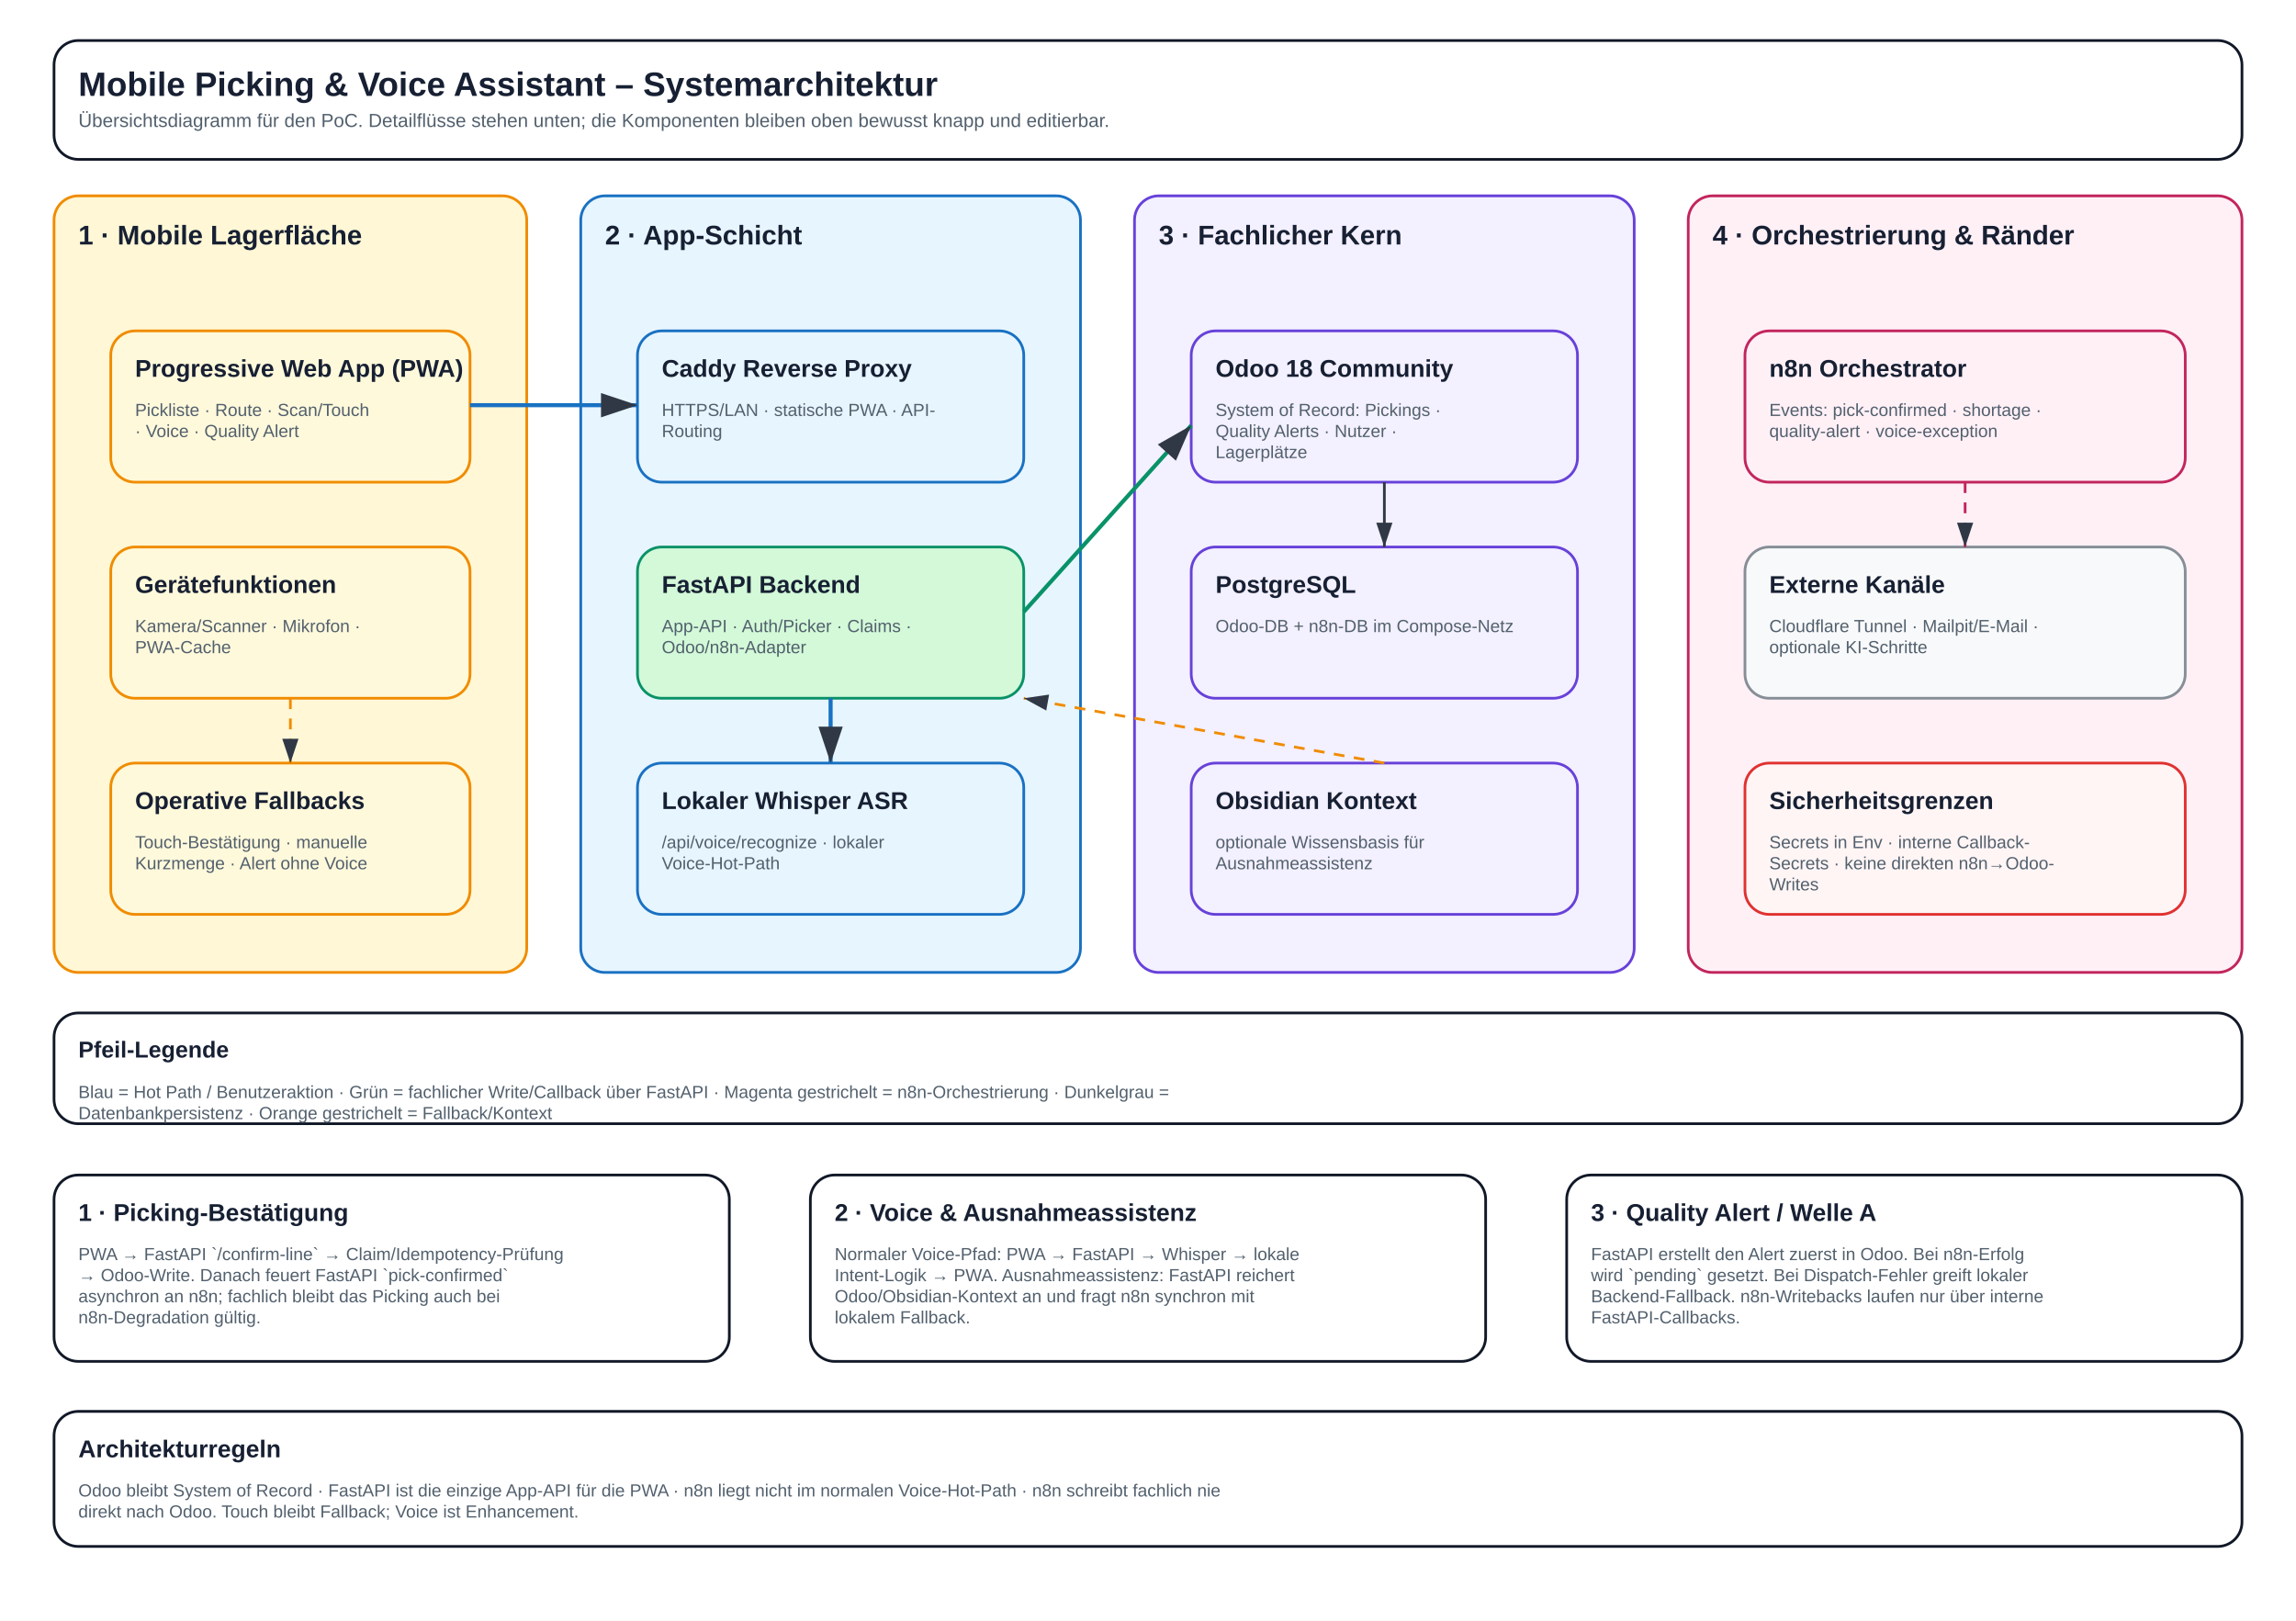
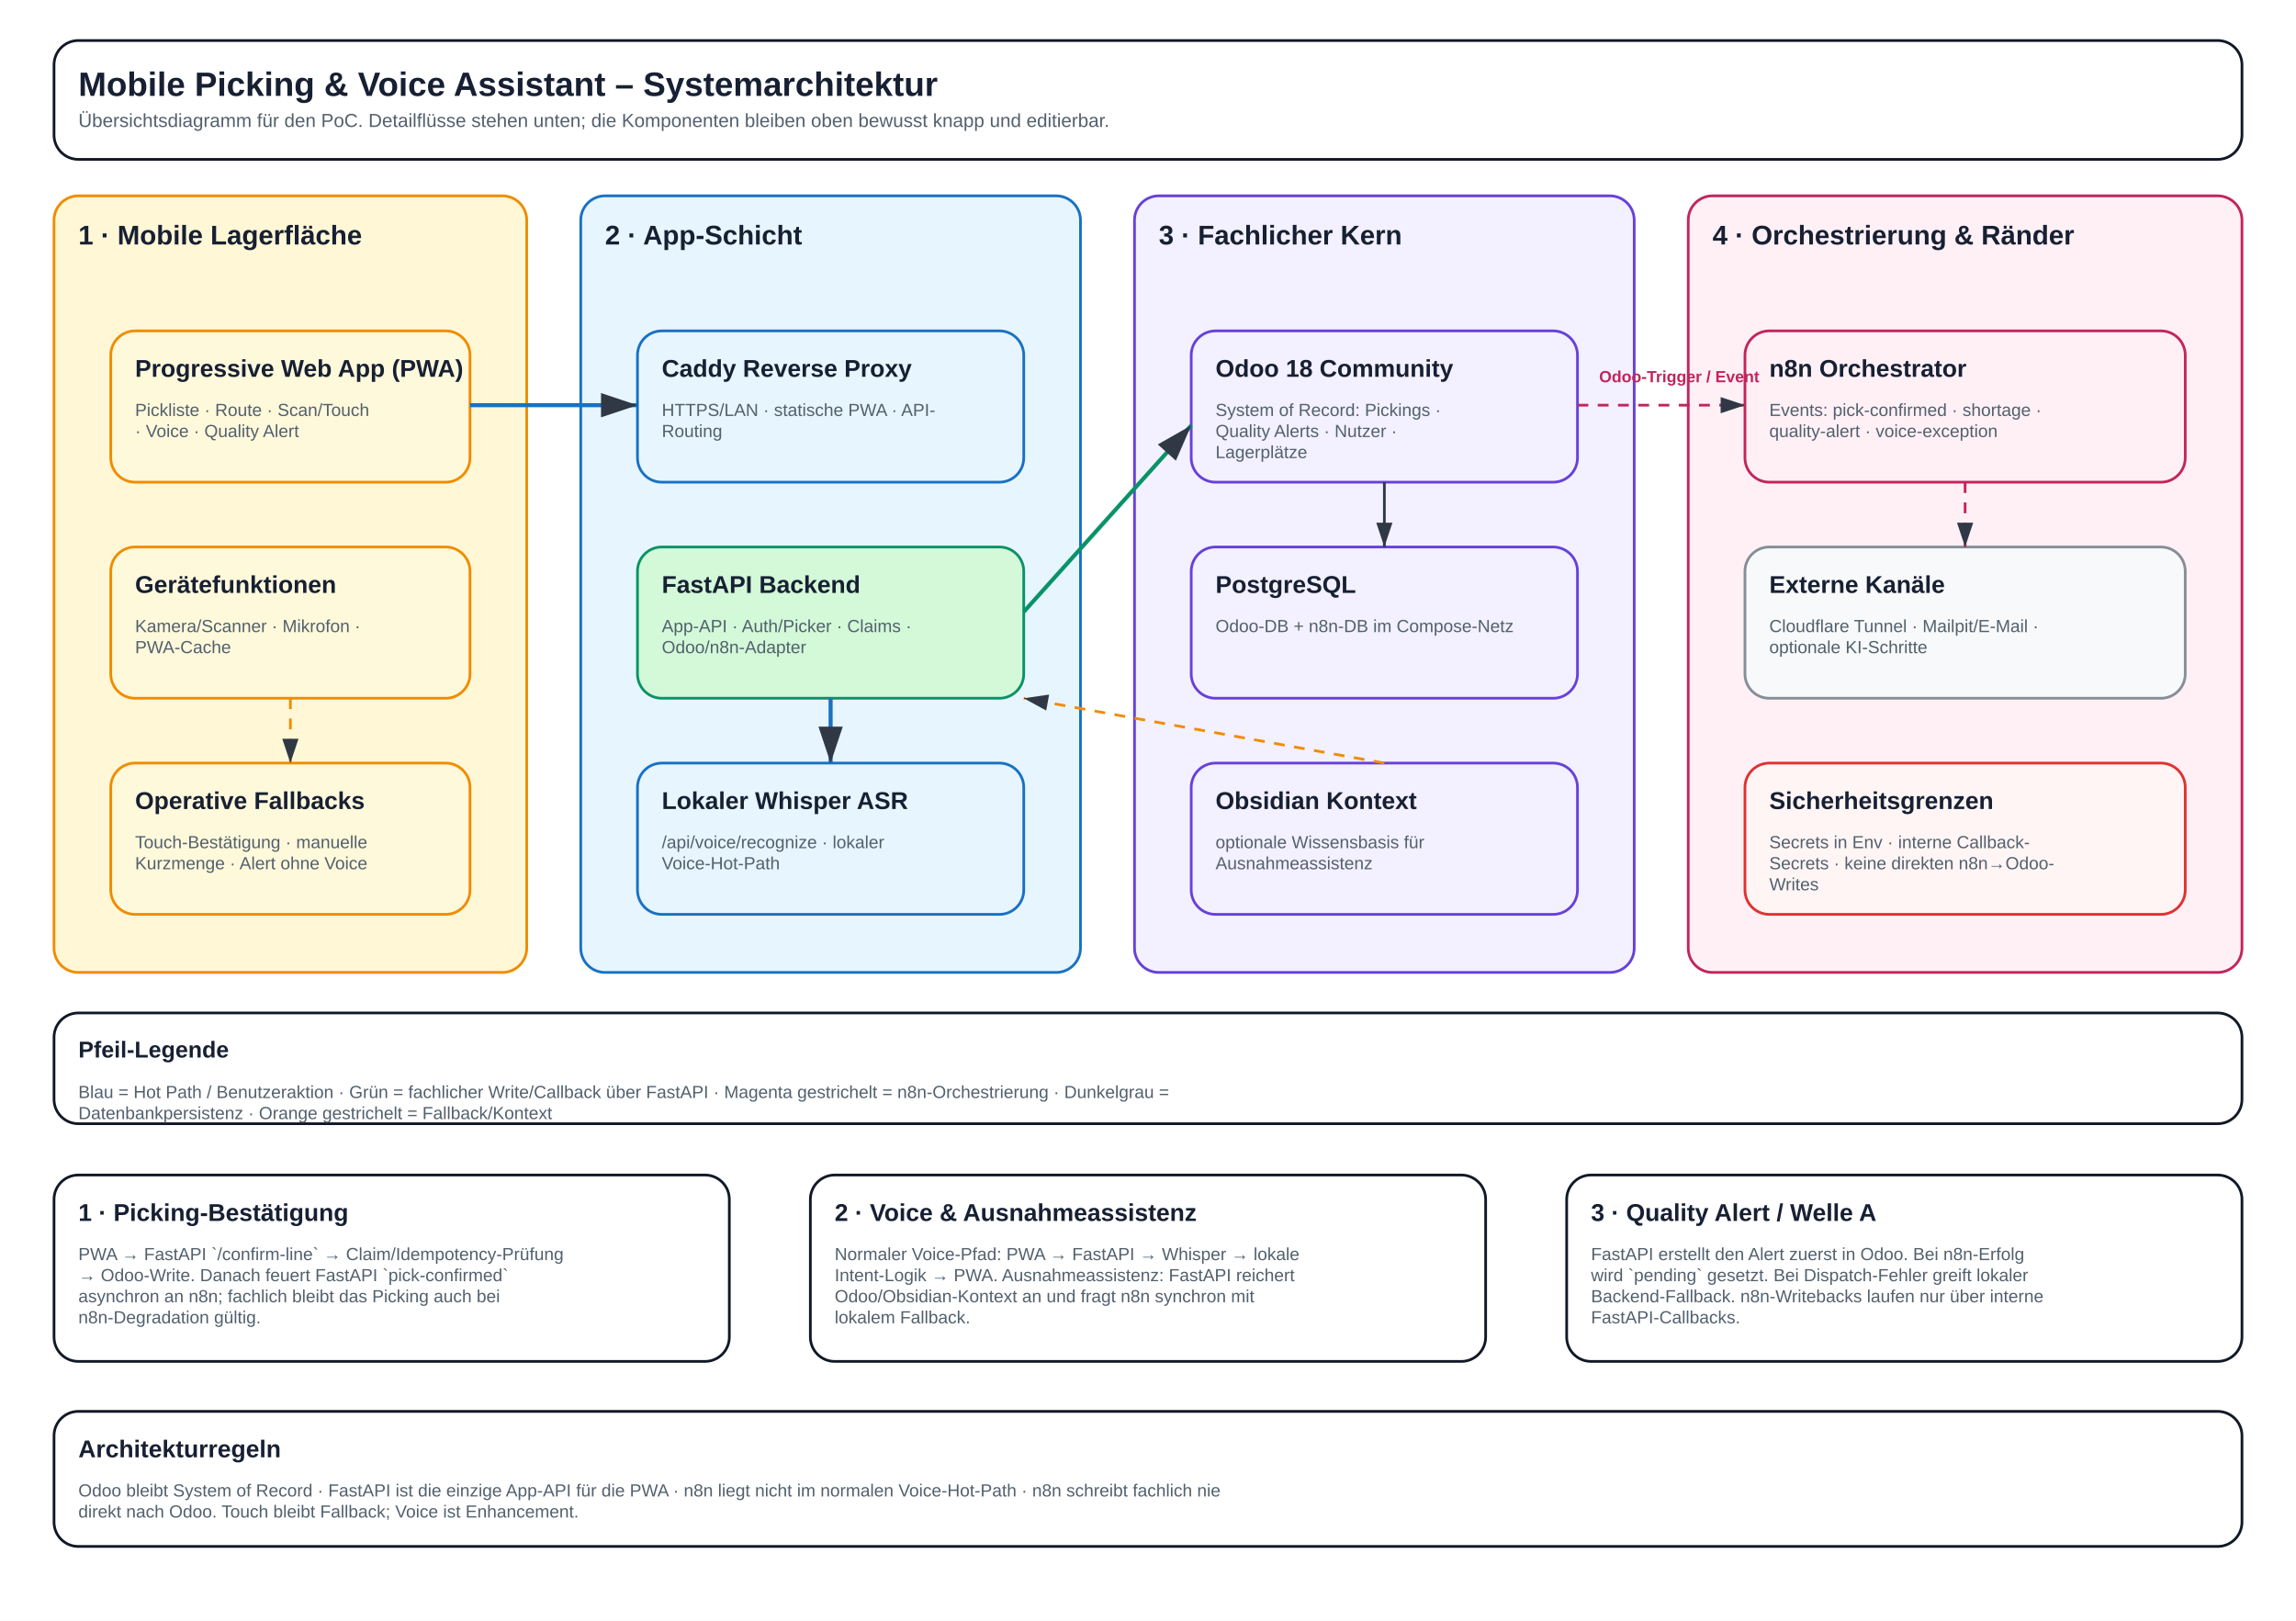
<svg xmlns="http://www.w3.org/2000/svg" width="1700" height="1200" viewBox="0 0 1700 1200">
  <defs>
    <marker id="arrow" markerWidth="10" markerHeight="10" refX="9" refY="3" orient="auto" markerUnits="strokeWidth">
      <path d="M0,0 L0,6 L9,3 z" fill="#303846" />
    </marker>
  </defs>
  <rect width="1700" height="1200" fill="#ffffff" />
  <rect x="40" y="30" width="1620" height="88" rx="18" fill="#fff" stroke="#111827" stroke-width="2" />
  <text x="58" y="71.0" font-family="Arial, sans-serif" font-size="25" font-weight="700" fill="#172033" text-anchor="start">Mobile Picking &amp; Voice Assistant – Systemarchitektur</text>
  <text x="58" y="94.0" font-family="Arial, sans-serif" font-size="14" font-weight="400" fill="#52606d" text-anchor="start">Übersichtsdiagramm für den PoC. Detailflüsse stehen unten; die Komponenten bleiben oben bewusst knapp und editierbar.</text>
  <rect x="40" y="145" width="350" height="575" rx="18" fill="#fff7d6" stroke="#f08c00" stroke-width="2" />
  <text x="58" y="181.0" font-family="Arial, sans-serif" font-size="20" font-weight="700" fill="#172033" text-anchor="start">1 · Mobile Lagerfläche</text>
  <rect x="430" y="145" width="370" height="575" rx="18" fill="#e7f5ff" stroke="#1971c2" stroke-width="2" />
  <text x="448" y="181.0" font-family="Arial, sans-serif" font-size="20" font-weight="700" fill="#172033" text-anchor="start">2 · App-Schicht</text>
  <rect x="840" y="145" width="370" height="575" rx="18" fill="#f3f0ff" stroke="#6741d9" stroke-width="2" />
  <text x="858" y="181.0" font-family="Arial, sans-serif" font-size="20" font-weight="700" fill="#172033" text-anchor="start">3 · Fachlicher Kern</text>
  <rect x="1250" y="145" width="410" height="575" rx="18" fill="#fff0f6" stroke="#c2255c" stroke-width="2" />
  <text x="1268" y="181.0" font-family="Arial, sans-serif" font-size="20" font-weight="700" fill="#172033" text-anchor="start">4 · Orchestrierung &amp; Ränder</text>
  <rect x="82" y="245" width="266" height="112" rx="18" fill="#fff9db" stroke="#f08c00" stroke-width="2" />
  <text x="100" y="279.0" font-family="Arial, sans-serif" font-size="18" font-weight="700" fill="#172033" text-anchor="start">Progressive Web App (PWA)</text>
  <text x="100" y="308.0" font-family="Arial, sans-serif" font-size="13" font-weight="400" fill="#52606d" text-anchor="start">Pickliste · Route · Scan/Touch</text>
  <text x="100" y="323.6" font-family="Arial, sans-serif" font-size="13" font-weight="400" fill="#52606d" text-anchor="start">· Voice · Quality Alert</text>
  <rect x="82" y="405" width="266" height="112" rx="18" fill="#fff9db" stroke="#f08c00" stroke-width="2" />
  <text x="100" y="439.0" font-family="Arial, sans-serif" font-size="18" font-weight="700" fill="#172033" text-anchor="start">Gerätefunktionen</text>
  <text x="100" y="468.0" font-family="Arial, sans-serif" font-size="13" font-weight="400" fill="#52606d" text-anchor="start">Kamera/Scanner · Mikrofon ·</text>
  <text x="100" y="483.6" font-family="Arial, sans-serif" font-size="13" font-weight="400" fill="#52606d" text-anchor="start">PWA-Cache</text>
  <rect x="82" y="565" width="266" height="112" rx="18" fill="#fff9db" stroke="#f08c00" stroke-width="2" />
  <text x="100" y="599.0" font-family="Arial, sans-serif" font-size="18" font-weight="700" fill="#172033" text-anchor="start">Operative Fallbacks</text>
  <text x="100" y="628.0" font-family="Arial, sans-serif" font-size="13" font-weight="400" fill="#52606d" text-anchor="start">Touch-Bestätigung · manuelle</text>
  <text x="100" y="643.6" font-family="Arial, sans-serif" font-size="13" font-weight="400" fill="#52606d" text-anchor="start">Kurzmenge · Alert ohne Voice</text>
  <rect x="472" y="245" width="286" height="112" rx="18" fill="#e7f5ff" stroke="#1971c2" stroke-width="2" />
  <text x="490" y="279.0" font-family="Arial, sans-serif" font-size="18" font-weight="700" fill="#172033" text-anchor="start">Caddy Reverse Proxy</text>
  <text x="490" y="308.0" font-family="Arial, sans-serif" font-size="13" font-weight="400" fill="#52606d" text-anchor="start">HTTPS/LAN · statische PWA · API-</text>
  <text x="490" y="323.6" font-family="Arial, sans-serif" font-size="13" font-weight="400" fill="#52606d" text-anchor="start">Routing</text>
  <rect x="472" y="405" width="286" height="112" rx="18" fill="#d3f9d8" stroke="#099268" stroke-width="2" />
  <text x="490" y="439.0" font-family="Arial, sans-serif" font-size="18" font-weight="700" fill="#172033" text-anchor="start">FastAPI Backend</text>
  <text x="490" y="468.0" font-family="Arial, sans-serif" font-size="13" font-weight="400" fill="#52606d" text-anchor="start">App-API · Auth/Picker · Claims ·</text>
  <text x="490" y="483.6" font-family="Arial, sans-serif" font-size="13" font-weight="400" fill="#52606d" text-anchor="start">Odoo/n8n-Adapter</text>
  <rect x="472" y="565" width="286" height="112" rx="18" fill="#e7f5ff" stroke="#1971c2" stroke-width="2" />
  <text x="490" y="599.0" font-family="Arial, sans-serif" font-size="18" font-weight="700" fill="#172033" text-anchor="start">Lokaler Whisper ASR</text>
  <text x="490" y="628.0" font-family="Arial, sans-serif" font-size="13" font-weight="400" fill="#52606d" text-anchor="start">/api/voice/recognize · lokaler</text>
  <text x="490" y="643.6" font-family="Arial, sans-serif" font-size="13" font-weight="400" fill="#52606d" text-anchor="start">Voice-Hot-Path</text>
  <rect x="882" y="245" width="286" height="112" rx="18" fill="#f3f0ff" stroke="#6741d9" stroke-width="2" />
  <text x="900" y="279.0" font-family="Arial, sans-serif" font-size="18" font-weight="700" fill="#172033" text-anchor="start">Odoo 18 Community</text>
  <text x="900" y="308.0" font-family="Arial, sans-serif" font-size="13" font-weight="400" fill="#52606d" text-anchor="start">System of Record: Pickings ·</text>
  <text x="900" y="323.6" font-family="Arial, sans-serif" font-size="13" font-weight="400" fill="#52606d" text-anchor="start">Quality Alerts · Nutzer ·</text>
  <text x="900" y="339.2" font-family="Arial, sans-serif" font-size="13" font-weight="400" fill="#52606d" text-anchor="start">Lagerplätze</text>
  <rect x="882" y="405" width="286" height="112" rx="18" fill="#f3f0ff" stroke="#6741d9" stroke-width="2" />
  <text x="900" y="439.0" font-family="Arial, sans-serif" font-size="18" font-weight="700" fill="#172033" text-anchor="start">PostgreSQL</text>
  <text x="900" y="468.0" font-family="Arial, sans-serif" font-size="13" font-weight="400" fill="#52606d" text-anchor="start">Odoo-DB + n8n-DB im Compose-Netz</text>
  <rect x="882" y="565" width="286" height="112" rx="18" fill="#f3f0ff" stroke="#6741d9" stroke-width="2" />
  <text x="900" y="599.0" font-family="Arial, sans-serif" font-size="18" font-weight="700" fill="#172033" text-anchor="start">Obsidian Kontext</text>
  <text x="900" y="628.0" font-family="Arial, sans-serif" font-size="13" font-weight="400" fill="#52606d" text-anchor="start">optionale Wissensbasis für</text>
  <text x="900" y="643.6" font-family="Arial, sans-serif" font-size="13" font-weight="400" fill="#52606d" text-anchor="start">Ausnahmeassistenz</text>
  <rect x="1292" y="245" width="326" height="112" rx="18" fill="#fff0f6" stroke="#c2255c" stroke-width="2" />
  <text x="1310" y="279.0" font-family="Arial, sans-serif" font-size="18" font-weight="700" fill="#172033" text-anchor="start">n8n Orchestrator</text>
  <text x="1310" y="308.0" font-family="Arial, sans-serif" font-size="13" font-weight="400" fill="#52606d" text-anchor="start">Events: pick-confirmed · shortage ·</text>
  <text x="1310" y="323.6" font-family="Arial, sans-serif" font-size="13" font-weight="400" fill="#52606d" text-anchor="start">quality-alert · voice-exception</text>
  <rect x="1292" y="405" width="326" height="112" rx="18" fill="#f8f9fa" stroke="#868e96" stroke-width="2" />
  <text x="1310" y="439.0" font-family="Arial, sans-serif" font-size="18" font-weight="700" fill="#172033" text-anchor="start">Externe Kanäle</text>
  <text x="1310" y="468.0" font-family="Arial, sans-serif" font-size="13" font-weight="400" fill="#52606d" text-anchor="start">Cloudflare Tunnel · Mailpit/E-Mail ·</text>
  <text x="1310" y="483.6" font-family="Arial, sans-serif" font-size="13" font-weight="400" fill="#52606d" text-anchor="start">optionale KI-Schritte</text>
  <rect x="1292" y="565" width="326" height="112" rx="18" fill="#fff5f5" stroke="#e03131" stroke-width="2" />
  <text x="1310" y="599.0" font-family="Arial, sans-serif" font-size="18" font-weight="700" fill="#172033" text-anchor="start">Sicherheitsgrenzen</text>
  <text x="1310" y="628.0" font-family="Arial, sans-serif" font-size="13" font-weight="400" fill="#52606d" text-anchor="start">Secrets in Env · interne Callback-</text>
  <text x="1310" y="643.6" font-family="Arial, sans-serif" font-size="13" font-weight="400" fill="#52606d" text-anchor="start">Secrets · keine direkten n8n→Odoo-</text>
  <text x="1310" y="659.2" font-family="Arial, sans-serif" font-size="13" font-weight="400" fill="#52606d" text-anchor="start">Writes</text>
  <line x1="348" y1="300" x2="472" y2="300" stroke="#1971c2" stroke-width="3" marker-end="url(#arrow)" />
  <line x1="758" y1="453" x2="882" y2="315" stroke="#099268" stroke-width="3" marker-end="url(#arrow)" />
+   <line x1="1168" y1="300" x2="1292" y2="300" stroke="#c2255c" stroke-width="2" marker-end="url(#arrow)" stroke-dasharray="8 7" />
+   <text x="1184" y="283.0" font-family="Arial, sans-serif" font-size="12" font-weight="700" fill="#c2255c" text-anchor="start">Odoo-Trigger / Event</text>
  <line x1="615" y1="517" x2="615" y2="565" stroke="#1971c2" stroke-width="3" marker-end="url(#arrow)" />
  <line x1="1025" y1="357" x2="1025" y2="405" stroke="#303846" stroke-width="2" marker-end="url(#arrow)" />
  <line x1="1025" y1="565" x2="758" y2="517" stroke="#f08c00" stroke-width="2" marker-end="url(#arrow)" stroke-dasharray="8 7" />
  <line x1="1455" y1="357" x2="1455" y2="405" stroke="#c2255c" stroke-width="2" marker-end="url(#arrow)" stroke-dasharray="8 7" />
  <line x1="215" y1="517" x2="215" y2="565" stroke="#f08c00" stroke-width="2" marker-end="url(#arrow)" stroke-dasharray="8 7" />
  <rect x="40" y="750" width="1620" height="82" rx="18" fill="#ffffff" stroke="#111827" stroke-width="2" />
  <text x="58" y="783.0" font-family="Arial, sans-serif" font-size="17" font-weight="700" fill="#172033" text-anchor="start">Pfeil-Legende</text>
  <text x="58" y="813.0" font-family="Arial, sans-serif" font-size="13" font-weight="400" fill="#52606d" text-anchor="start">Blau = Hot Path / Benutzeraktion · Grün = fachlicher Write/Callback über FastAPI · Magenta gestrichelt = n8n-Orchestrierung · Dunkelgrau =</text>
  <text x="58" y="828.6" font-family="Arial, sans-serif" font-size="13" font-weight="400" fill="#52606d" text-anchor="start">Datenbankpersistenz · Orange gestrichelt = Fallback/Kontext</text>
  <rect x="40" y="870" width="500" height="138" rx="18" fill="#fff" stroke="#111827" stroke-width="2" />
  <text x="58" y="904.0" font-family="Arial, sans-serif" font-size="18" font-weight="700" fill="#172033" text-anchor="start">1 · Picking-Bestätigung</text>
  <text x="58" y="933.0" font-family="Arial, sans-serif" font-size="13" font-weight="400" fill="#52606d" text-anchor="start">PWA → FastAPI `/confirm-line` → Claim/Idempotency-Prüfung</text>
  <text x="58" y="948.6" font-family="Arial, sans-serif" font-size="13" font-weight="400" fill="#52606d" text-anchor="start">→ Odoo-Write. Danach feuert FastAPI `pick-confirmed`</text>
  <text x="58" y="964.2" font-family="Arial, sans-serif" font-size="13" font-weight="400" fill="#52606d" text-anchor="start">asynchron an n8n; fachlich bleibt das Picking auch bei</text>
  <text x="58" y="979.8" font-family="Arial, sans-serif" font-size="13" font-weight="400" fill="#52606d" text-anchor="start">n8n-Degradation gültig.</text>
  <rect x="600" y="870" width="500" height="138" rx="18" fill="#fff" stroke="#111827" stroke-width="2" />
  <text x="618" y="904.0" font-family="Arial, sans-serif" font-size="18" font-weight="700" fill="#172033" text-anchor="start">2 · Voice &amp; Ausnahmeassistenz</text>
  <text x="618" y="933.0" font-family="Arial, sans-serif" font-size="13" font-weight="400" fill="#52606d" text-anchor="start">Normaler Voice-Pfad: PWA → FastAPI → Whisper → lokale</text>
  <text x="618" y="948.6" font-family="Arial, sans-serif" font-size="13" font-weight="400" fill="#52606d" text-anchor="start">Intent-Logik → PWA. Ausnahmeassistenz: FastAPI reichert</text>
  <text x="618" y="964.2" font-family="Arial, sans-serif" font-size="13" font-weight="400" fill="#52606d" text-anchor="start">Odoo/Obsidian-Kontext an und fragt n8n synchron mit</text>
  <text x="618" y="979.8" font-family="Arial, sans-serif" font-size="13" font-weight="400" fill="#52606d" text-anchor="start">lokalem Fallback.</text>
  <rect x="1160" y="870" width="500" height="138" rx="18" fill="#fff" stroke="#111827" stroke-width="2" />
  <text x="1178" y="904.0" font-family="Arial, sans-serif" font-size="18" font-weight="700" fill="#172033" text-anchor="start">3 · Quality Alert / Welle A</text>
  <text x="1178" y="933.0" font-family="Arial, sans-serif" font-size="13" font-weight="400" fill="#52606d" text-anchor="start">FastAPI erstellt den Alert zuerst in Odoo. Bei n8n-Erfolg</text>
  <text x="1178" y="948.6" font-family="Arial, sans-serif" font-size="13" font-weight="400" fill="#52606d" text-anchor="start">wird `pending` gesetzt. Bei Dispatch-Fehler greift lokaler</text>
  <text x="1178" y="964.2" font-family="Arial, sans-serif" font-size="13" font-weight="400" fill="#52606d" text-anchor="start">Backend-Fallback. n8n-Writebacks laufen nur über interne</text>
  <text x="1178" y="979.8" font-family="Arial, sans-serif" font-size="13" font-weight="400" fill="#52606d" text-anchor="start">FastAPI-Callbacks.</text>
  <rect x="40" y="1045" width="1620" height="100" rx="18" fill="#fff" stroke="#111827" stroke-width="2" />
  <text x="58" y="1079.0" font-family="Arial, sans-serif" font-size="18" font-weight="700" fill="#172033" text-anchor="start">Architekturregeln</text>
  <text x="58" y="1108.0" font-family="Arial, sans-serif" font-size="13" font-weight="400" fill="#52606d" text-anchor="start">Odoo bleibt System of Record · FastAPI ist die einzige App-API für die PWA · n8n liegt nicht im normalen Voice-Hot-Path · n8n schreibt fachlich nie</text>
  <text x="58" y="1123.6" font-family="Arial, sans-serif" font-size="13" font-weight="400" fill="#52606d" text-anchor="start">direkt nach Odoo. Touch bleibt Fallback; Voice ist Enhancement.</text>
</svg>
